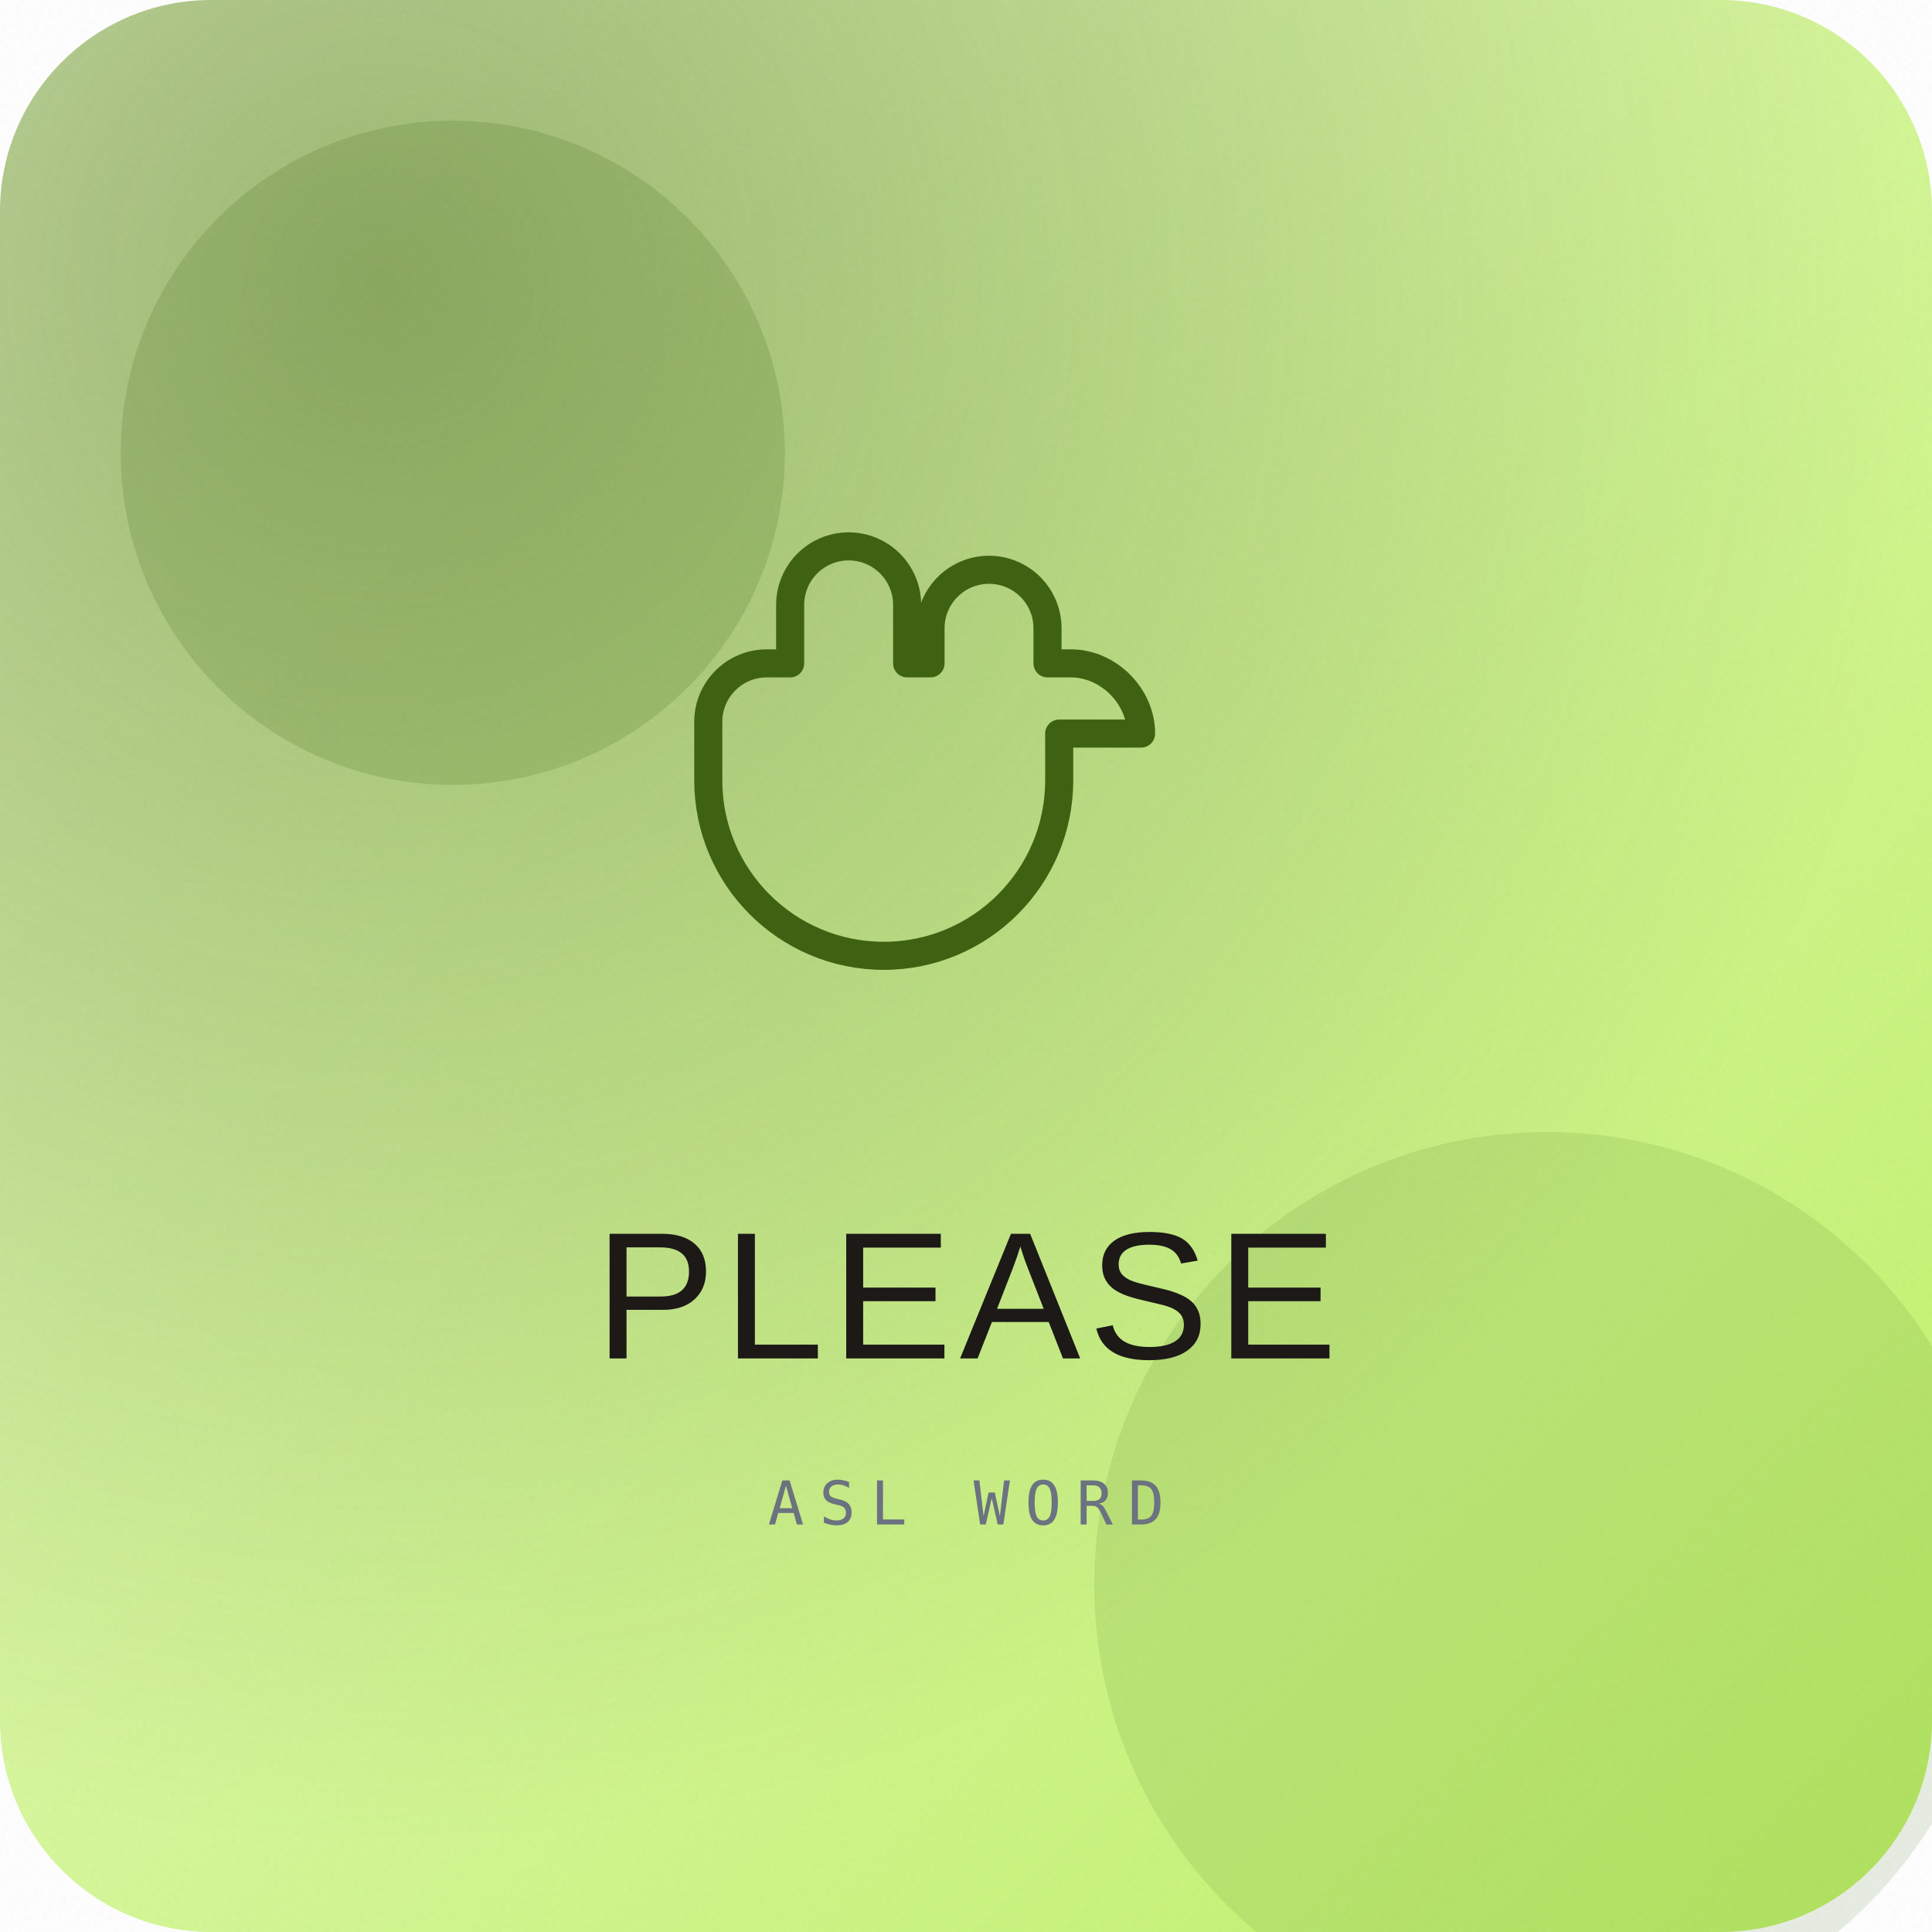
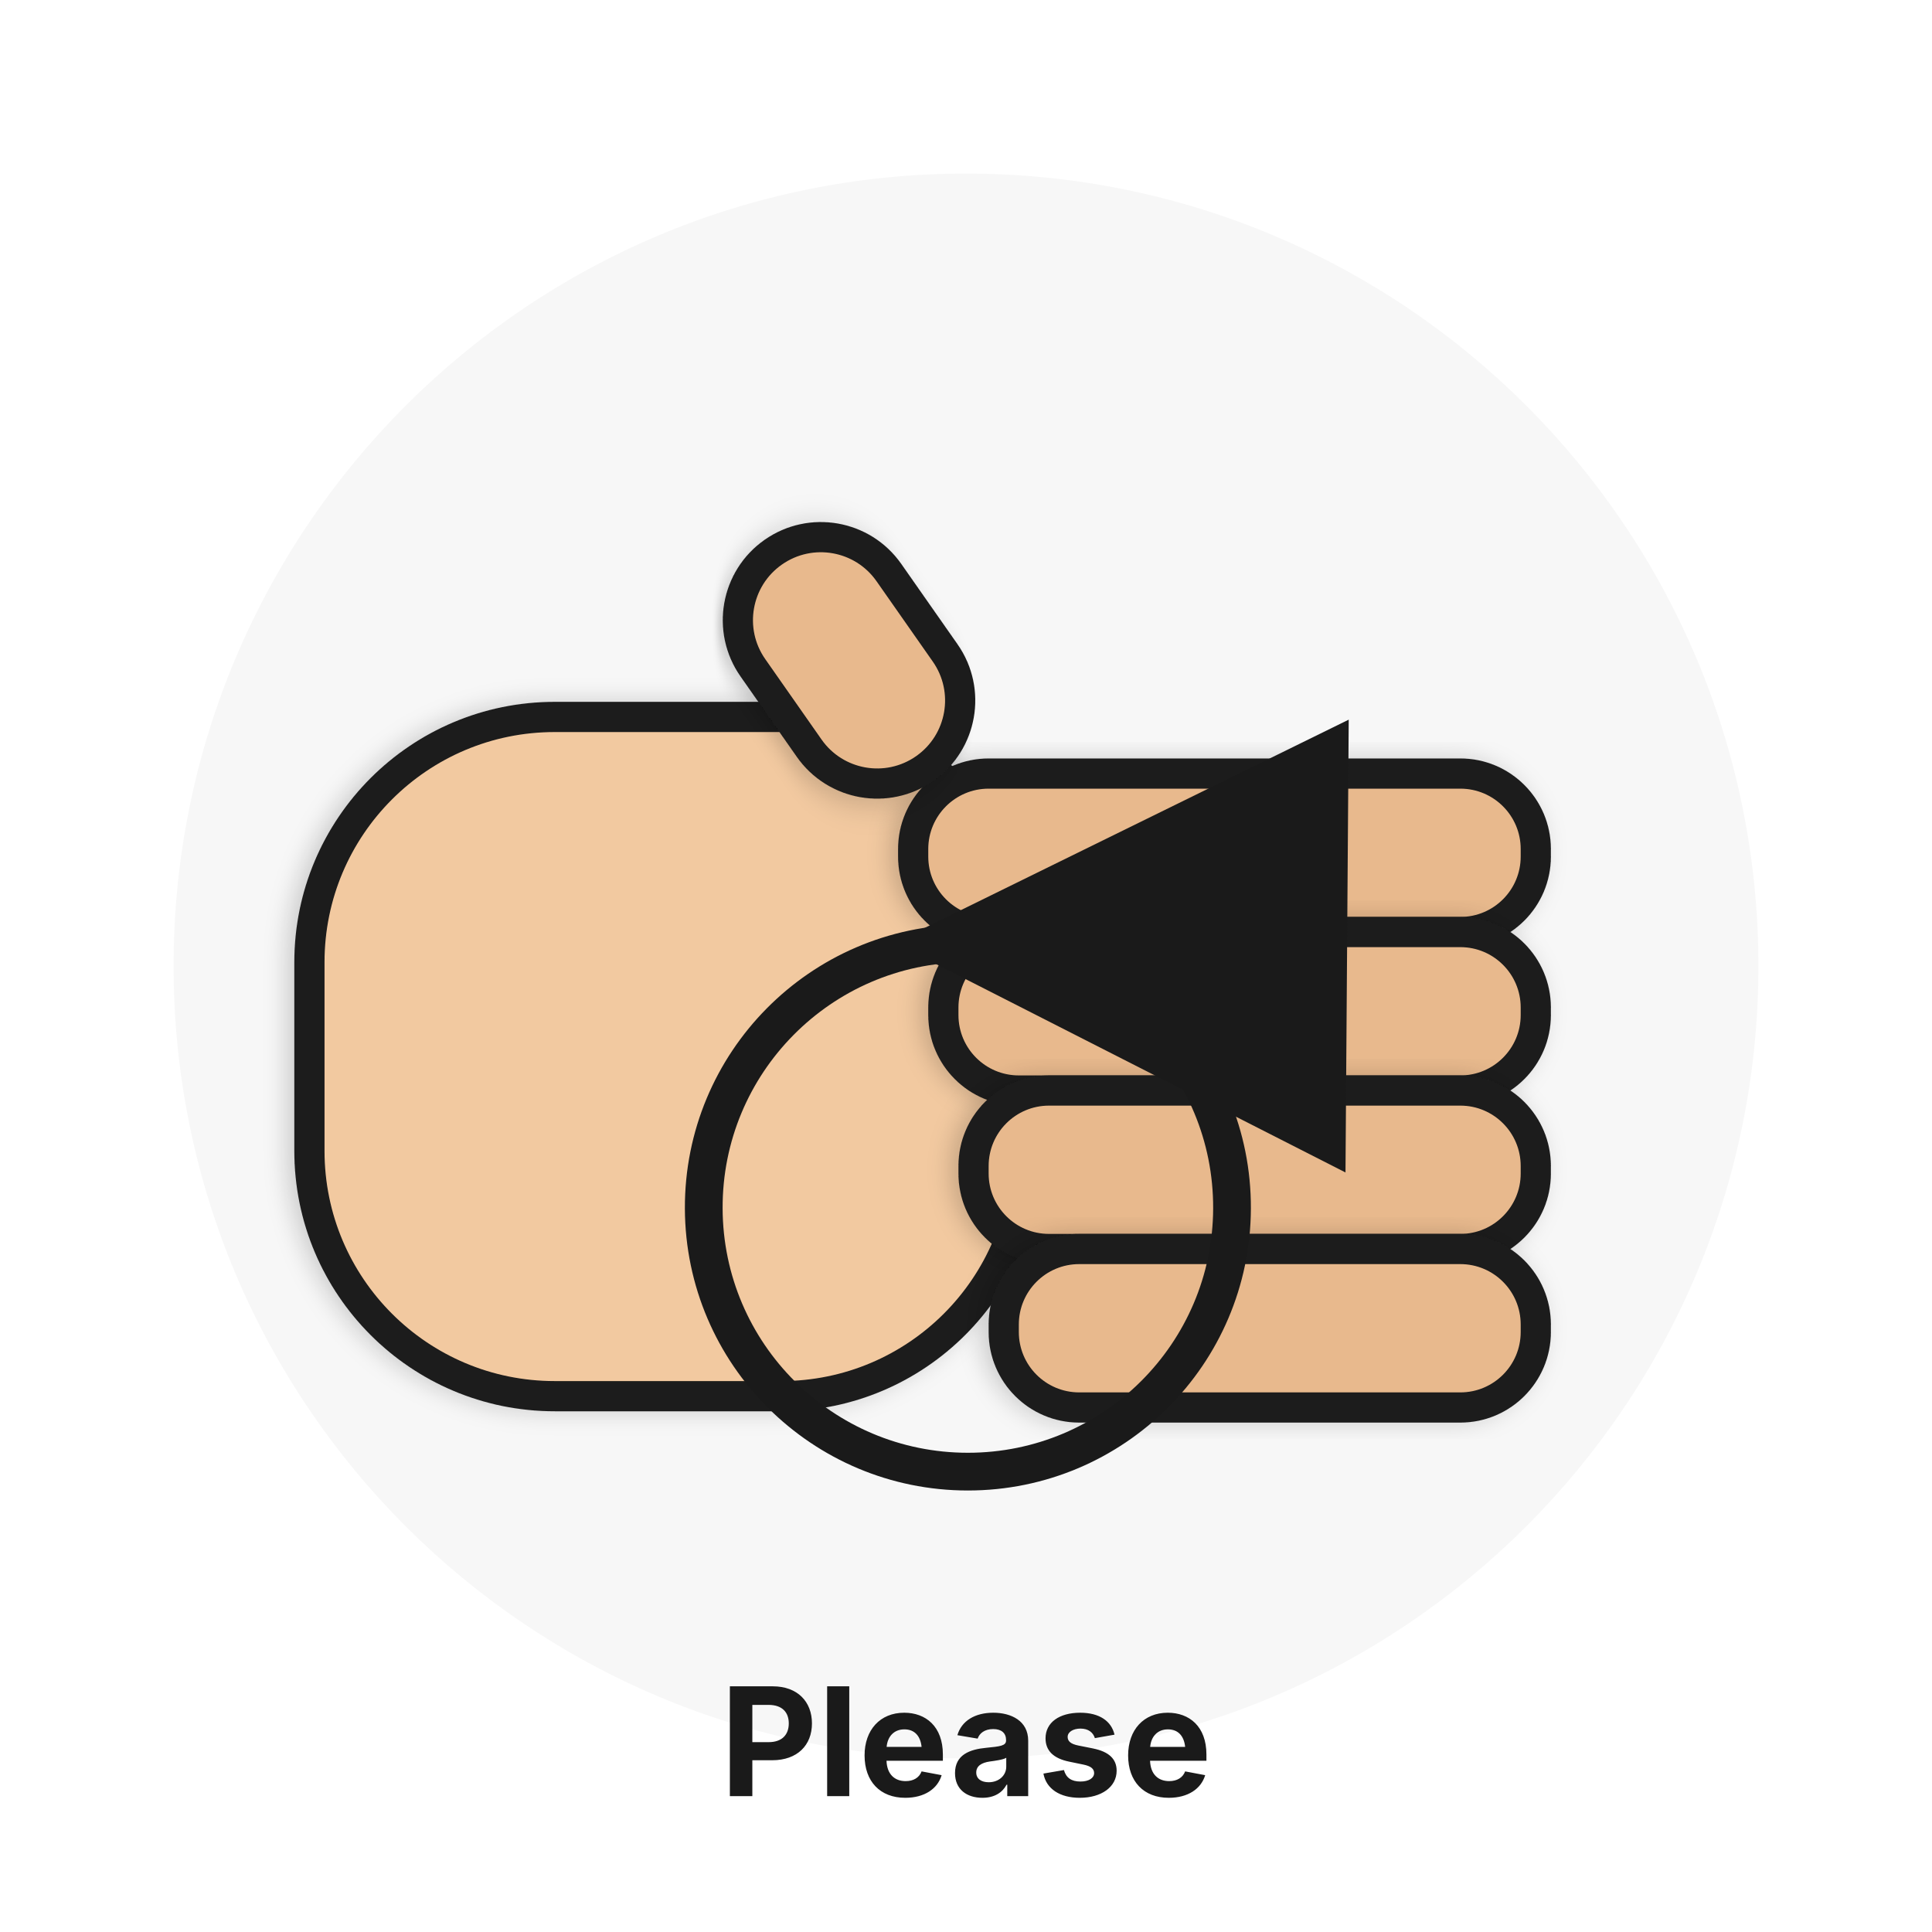
- <svg xmlns="http://www.w3.org/2000/svg" width="512" height="512" viewBox="0 0 512 512">
+ <svg xmlns="http://www.w3.org/2000/svg" width="512" height="512" viewBox="0 0 512 512" fill="none">
  <defs>
-     <linearGradient id="bg" x1="0" y1="0" x2="1" y2="1">
-       <stop offset="0%" stop-color="#ecfccb" />
-       <stop offset="100%" stop-color="#bef264" />
-     </linearGradient>
-     <radialGradient id="glow" cx="0.2" cy="0.15" r="0.8">
-       <stop offset="0%" stop-color="#3f6212" stop-opacity="0.45" />
-       <stop offset="100%" stop-color="#3f6212" stop-opacity="0" />
-     </radialGradient>
-     <filter id="grain" x="-20%" y="-20%" width="140%" height="140%">
-       <feTurbulence type="fractalNoise" baseFrequency="0.8" numOctaves="2" stitchTiles="stitch" />
-       <feColorMatrix type="saturate" values="0" />
-       <feComponentTransfer>
-         <feFuncA type="table" tableValues="0 0.07" />
-       </feComponentTransfer>
+     <filter id="shadow" x="-20%" y="-20%" width="140%" height="140%">
+       <feDropShadow dx="0" dy="2" stdDeviation="3" flood-color="#000" flood-opacity="0.18" />
    </filter>
+     <marker id="arrow" markerWidth="12" markerHeight="12" refX="10" refY="6" orient="auto">
+       <path d="M0,0 L12,6 L0,12 Z" fill="#1A1A1A" />
+     </marker>
  </defs>
-   <rect width="512" height="512" rx="56" fill="url(#bg)" />
-   <rect width="512" height="512" rx="56" fill="url(#glow)" />
-   <g filter="url(#grain)">
-     <rect width="512" height="512" rx="56" fill="#000000" opacity="0.15" />
+   <rect x="0" y="0" width="512" height="512" fill="transparent" />
+   <circle cx="256" cy="256" r="210" fill="#F7F7F7" />
+   <g transform="translate(0 20) rotate(90 256 256)">
+     <rect x="170" y="240" width="180" height="190" rx="65" fill="#F2C9A0" stroke="#1A1A1A" stroke-width="8" filter="url(#shadow)" />
+     <rect x="185" y="105" width="42" height="165" rx="20" fill="#E8B98D" stroke="#1A1A1A" stroke-width="8" filter="url(#shadow)" />
+     <rect x="227" y="105" width="42" height="157" rx="20" fill="#E8B98D" stroke="#1A1A1A" stroke-width="8" filter="url(#shadow)" />
+     <rect x="269" y="105" width="42" height="149" rx="20" fill="#E8B98D" stroke="#1A1A1A" stroke-width="8" filter="url(#shadow)" />
+     <rect x="311" y="105" width="42" height="141" rx="20" fill="#E8B98D" stroke="#1A1A1A" stroke-width="8" filter="url(#shadow)" />
+     <rect x="120" y="265" width="70" height="44" rx="22" fill="#E8B98D" stroke="#1A1A1A" stroke-width="8" transform="rotate(-35 155 287)" filter="url(#shadow)" />
  </g>
-   <circle cx="120" cy="120" r="88" fill="#3f6212" opacity="0.18" />
-   <circle cx="410" cy="420" r="120" fill="#3f6212" opacity="0.12" />
-   <g transform="translate(166 120) scale(6.2)" fill="none" stroke="#3f6212" stroke-width="1.2" stroke-linecap="round" stroke-linejoin="round">
-     <path d="M22 12c0-1.6-1.4-3-3-3h-1V7.5a2.5 2.5 0 10-5 0V9h-1V6.5a2.5 2.5 0 10-5 0V9H6a2.5 2.5 0 00-2.5 2.5v2.5a7.5 7.5 0 0015 0V12z" />
-   </g>
-   <text x="50%" y="360" text-anchor="middle" font-family="Manrope, 'IBM Plex Sans', Arial, sans-serif" font-size="48" fill="#1c1917" letter-spacing="2">PLEASE</text>
-   <text x="50%" y="404" text-anchor="middle" font-family="'IBM Plex Mono', Menlo, monospace" font-size="16" fill="#6b7280" letter-spacing="4">ASL WORD</text>
+   <path d="M256,250 a70,70 0 1,0 1,0" stroke="#1A1A1A" stroke-width="10" fill="none" stroke-linecap="round" marker-end="url(#arrow)" />
+   <text x="256" y="476" text-anchor="middle" font-family="Inter, Arial, sans-serif" font-size="40" font-weight="700" fill="#1A1A1A">Please</text>
</svg>
